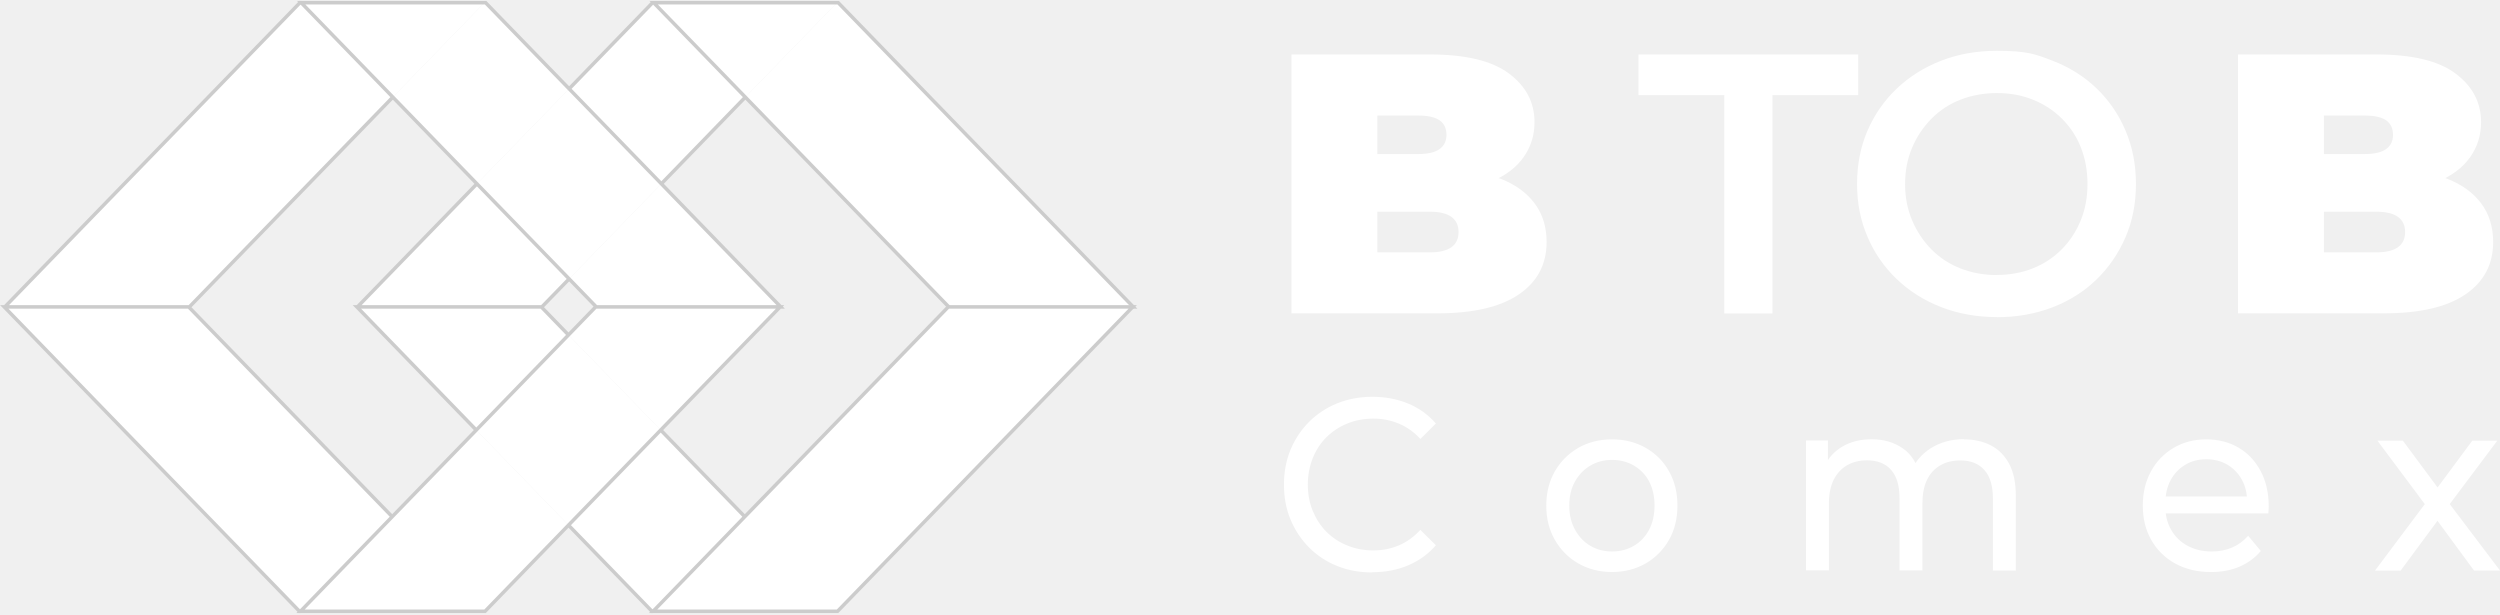
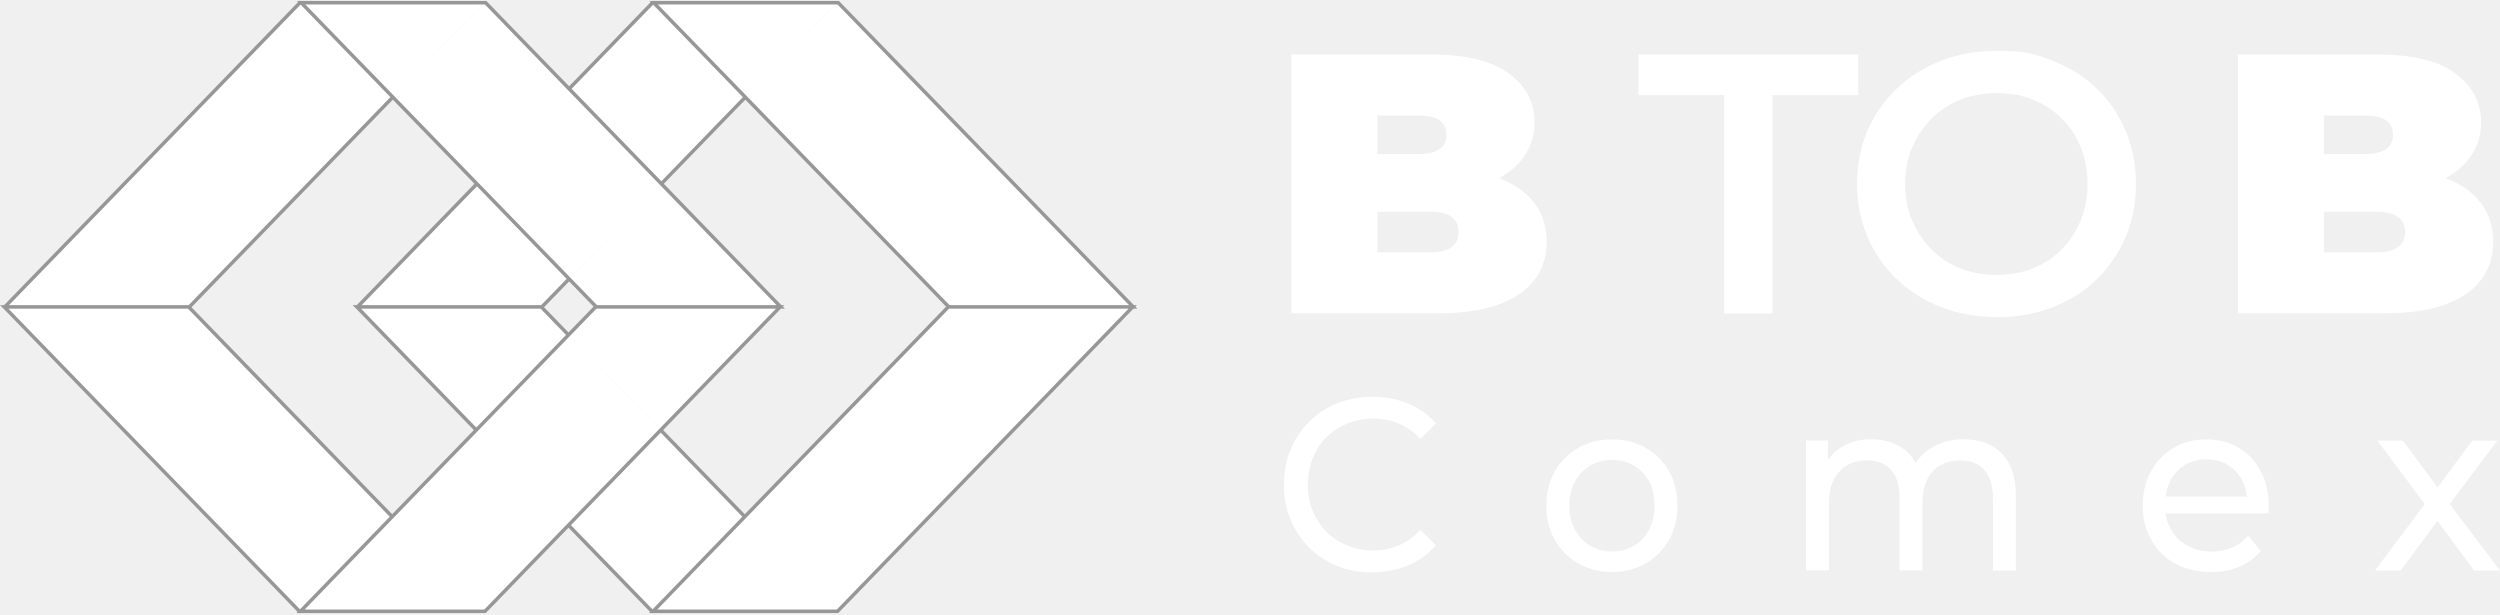
<svg xmlns="http://www.w3.org/2000/svg" id="Capa_2" data-name="Capa 2" viewBox="0 0 233.69 57.4">
  <g id="Capa_1-2" data-name="Capa 1">
    <g fill="#fff">
      <path d="m78.35.25 27.58 28.44H88.69L69.67 9.08 78.24.25z" />
      <path d="M105.88 28.69 78.29 57.14h-.1l-8.57-8.84 19.02-19.61zM78.24.25l-8.57 8.83L61.1.25zM69.62 48.3l8.57 8.84H61.05zm-7.8-31.12 11.16 11.51H55.74l-2.54-2.62zm11.1 11.51L61.76 40.2l-8.62-8.89 2.54-2.62z" />
      <path d="m69.67 9.08-7.85 8.1L53.2 8.3 61 .25h.1zm-.05 39.22-8.57 8.84h-.11l-7.8-8.05 8.62-8.89z" />
      <path d="m61.82 17.18-8.62 8.89-8.62-8.89L53.2 8.3zm-8.68 14.13 8.62 8.89-8.62 8.89-8.62-8.89z" />
      <path d="m53.2 8.3-8.62 8.88-7.86-8.1L45.28.25h.11zm0 17.77-2.55 2.62H33.41l11.17-11.51zm-2.6 2.62 2.54 2.62-8.62 8.89-11.16-11.51z" />
      <path d="m53.14 49.09-7.8 8.05h-.11l-8.57-8.84 7.86-8.1zM45.28.25l-8.56 8.83L28.15.25zM36.66 48.3l8.57 8.84H28.09z" />
      <path d="M36.72 9.08 17.7 28.69H.45L28.04.25h.11zm-.06 39.22-8.57 8.84h-.1L.4 28.69h17.24z" />
    </g>
-     <g fill="none" stroke="#ccc" stroke-miterlimit="10" stroke-width=".33">
+     <g fill="none" stroke="#979797" stroke-miterlimit="10" stroke-width=".33">
      <path d="M44.58 17.18 33.41 28.69M61.1.25H61L53.2 8.3m8.62 8.88 7.85-8.1M50.6 28.69h.05l2.55-2.62m7.85 31.07h-.11l-7.8-8.05m8.62-8.89 7.86 8.1m-25.1-8.1L33.36 28.69H50.6l2.54 2.62m35.55-2.62L69.67 9.08 61.1.25h17.25l27.58 28.44h-.05" />
      <path d="M105.88 28.69H88.64L69.62 48.3l-8.57 8.84h17.24zM28.15.25h-.11L.45 28.69m17.19 0h.06L36.72 9.08m-8.63 48.06h-.1L.4 28.69h17.24L36.66 48.3" />
      <path d="m55.74 28.69-2.54-2.62-8.62-8.89-7.86-8.1L28.15.25h17.24L53.2 8.3l8.62 8.88 11.16 11.51h-.06m0 0H55.68l-2.54 2.62-8.62 8.89-7.86 8.1-8.57 8.84h17.25l7.8-8.05 8.62-8.89z" />
    </g>
    <path fill="#fff" d="M128.27 53.51c-1.19 0-2.28-.2-3.29-.61-1-.4-1.87-.98-2.61-1.72a8.1 8.1 0 0 1-1.73-2.6c-.42-.99-.62-2.08-.62-3.28s.21-2.28.62-3.28c.42-.99 1-1.86 1.74-2.6A7.9 7.9 0 0 1 125 37.7c1-.4 2.1-.61 3.29-.61s2.31.21 3.33.63 1.88 1.04 2.6 1.87l-1.45 1.44c-.59-.64-1.26-1.12-2.01-1.43-.74-.31-1.54-.47-2.38-.47s-1.69.15-2.44.46a5.9 5.9 0 0 0-1.95 1.28c-.55.55-.98 1.2-1.28 1.96s-.46 1.58-.46 2.46.15 1.71.46 2.46.73 1.41 1.28 1.96 1.2.98 1.95 1.28c.75.31 1.56.46 2.44.46s1.64-.16 2.38-.47 1.41-.8 2.01-1.45l1.45 1.44c-.71.82-1.58 1.45-2.6 1.88s-2.14.64-3.35.64Zm22.42-.04c-1.17 0-2.23-.27-3.15-.8-.93-.53-1.66-1.27-2.2-2.21s-.8-2-.8-3.2.27-2.27.8-3.2c.53-.92 1.26-1.65 2.18-2.19.92-.53 1.98-.8 3.16-.8s2.22.26 3.15.79 1.66 1.26 2.18 2.19c.53.93.79 2 .79 3.21s-.26 2.28-.79 3.21a5.9 5.9 0 0 1-2.18 2.2c-.93.53-1.98.8-3.15.8Zm0-1.92c.76 0 1.44-.18 2.04-.53s1.07-.85 1.42-1.5c.34-.65.51-1.4.51-2.26s-.17-1.62-.51-2.26a3.7 3.7 0 0 0-1.42-1.48c-.6-.35-1.28-.53-2.04-.53s-1.43.18-2.03.53c-.59.35-1.07.84-1.43 1.48-.36.63-.54 1.39-.54 2.26s.18 1.61.54 2.26.83 1.15 1.43 1.5c.59.35 1.27.53 2.03.53m32.9-10.48q1.425 0 2.52.57t1.71 1.74c.41.78.61 1.76.61 2.96v6.99h-2.14v-6.74c0-1.18-.27-2.06-.8-2.66-.54-.6-1.29-.89-2.25-.89-.71 0-1.34.15-1.87.46-.54.31-.95.76-1.24 1.35-.29.6-.43 1.34-.43 2.22v6.25h-2.14v-6.74c0-1.18-.26-2.06-.79-2.66s-1.28-.89-2.26-.89c-.7 0-1.31.15-1.85.46s-.95.76-1.25 1.35q-.45.9-.45 2.22v6.25h-2.14V41.17h2.05v3.23l-.33-.82c.37-.79.94-1.41 1.72-1.86q1.155-.66 2.7-.66c1.13 0 2.1.29 2.92.86s1.35 1.44 1.6 2.6l-.87-.37c.36-.93.98-1.68 1.87-2.25.89-.56 1.93-.85 3.12-.85Zm23.06 12.4c-1.26 0-2.37-.27-3.33-.8s-1.7-1.27-2.23-2.2-.79-2-.79-3.21.26-2.28.77-3.21a5.65 5.65 0 0 1 2.12-2.19c.9-.53 1.91-.79 3.04-.79s2.15.26 3.03.78 1.56 1.25 2.06 2.19.75 2.04.75 3.29c0 .09 0 .2-.01.32 0 .12-.02.24-.03.34h-10.05v-1.58h8.94l-.87.55c.01-.78-.14-1.47-.47-2.08a3.65 3.65 0 0 0-1.35-1.43c-.57-.34-1.24-.52-1.99-.52s-1.4.17-1.98.52-1.03.82-1.36 1.44-.49 1.33-.49 2.12v.37c0 .81.18 1.53.55 2.16.36.63.87 1.13 1.53 1.48.65.35 1.4.53 2.25.53.7 0 1.33-.12 1.91-.37.57-.24 1.07-.61 1.5-1.1l1.18 1.42c-.53.64-1.2 1.13-1.99 1.47s-1.68.5-2.66.5Zm15.36-.14 5.08-6.78-.02 1.12-4.84-6.48h2.38l3.7 4.99h-.91l3.7-4.99h2.34l-4.9 6.53.02-1.17 5.13 6.78h-2.43l-3.9-5.31.87.14-3.83 5.18h-2.38ZM120.72 29.3V5.09h12.93c3.34 0 5.81.59 7.4 1.78s2.39 2.7 2.39 4.55q0 1.83-1.02 3.27c-.68.96-1.67 1.71-2.96 2.26s-2.88.83-4.77.83l.69-1.87c1.89 0 3.52.27 4.89.8s2.43 1.3 3.18 2.3 1.12 2.21 1.12 3.61c0 2.1-.87 3.73-2.61 4.91s-4.28 1.76-7.62 1.76h-13.62Zm8.02-5.71h4.91c.9 0 1.57-.16 2.02-.48s.67-.8.67-1.42-.22-1.09-.67-1.42c-.45-.32-1.12-.48-2.02-.48h-5.46V14.4h4.36c.92 0 1.6-.16 2.02-.47.43-.31.64-.75.64-1.33s-.21-1.05-.64-1.35-1.1-.45-2.02-.45h-3.8v12.79Zm32.44 5.71V8.89h-8.02v-3.8h20.54v3.8h-8.02V29.3h-4.49Zm25.48.34c-1.87 0-3.6-.31-5.2-.93s-2.99-1.5-4.17-2.63a11.8 11.8 0 0 1-2.73-3.96c-.65-1.51-.97-3.15-.97-4.93s.32-3.45.97-4.96 1.56-2.82 2.73-3.94c1.18-1.12 2.56-1.99 4.15-2.61q2.385-.93 5.22-.93c2.835 0 3.6.31 5.19.92s2.97 1.48 4.13 2.59a11.8 11.8 0 0 1 2.71 3.96c.65 1.52.97 3.18.97 4.98s-.32 3.45-.97 4.96-1.55 2.83-2.71 3.96-2.54 2-4.13 2.61-3.32.92-5.19.92Zm0-3.94c1.22 0 2.35-.21 3.37-.62 1.03-.41 1.92-1 2.68-1.76s1.35-1.66 1.78-2.7.64-2.18.64-3.42-.21-2.39-.62-3.42a7.75 7.75 0 0 0-1.78-2.7 8 8 0 0 0-2.7-1.76c-1.03-.42-2.15-.62-3.37-.62s-2.36.21-3.41.62a7.7 7.7 0 0 0-2.71 1.78q-1.14 1.155-1.8 2.7c-.44 1.03-.66 2.16-.66 3.41s.22 2.35.66 3.39a8.6 8.6 0 0 0 1.8 2.71c.76.77 1.67 1.37 2.71 1.78 1.05.41 2.18.62 3.41.62Zm22.54 3.6V5.09h12.93c3.34 0 5.81.59 7.4 1.78s2.39 2.7 2.39 4.55q0 1.83-1.02 3.27c-.68.96-1.67 1.71-2.96 2.26s-2.88.83-4.77.83l.69-1.87c1.89 0 3.52.27 4.89.8s2.43 1.3 3.18 2.3 1.12 2.21 1.12 3.61c0 2.1-.87 3.73-2.61 4.91s-4.28 1.76-7.62 1.76H209.2Zm8.02-5.71h4.91c.9 0 1.57-.16 2.02-.48s.67-.8.67-1.42-.22-1.09-.67-1.42c-.45-.32-1.12-.48-2.02-.48h-5.46V14.4h4.36c.92 0 1.6-.16 2.02-.47.43-.31.64-.75.64-1.33s-.21-1.05-.64-1.35-1.1-.45-2.02-.45h-3.8v12.79Z" />
  </g>
</svg>
